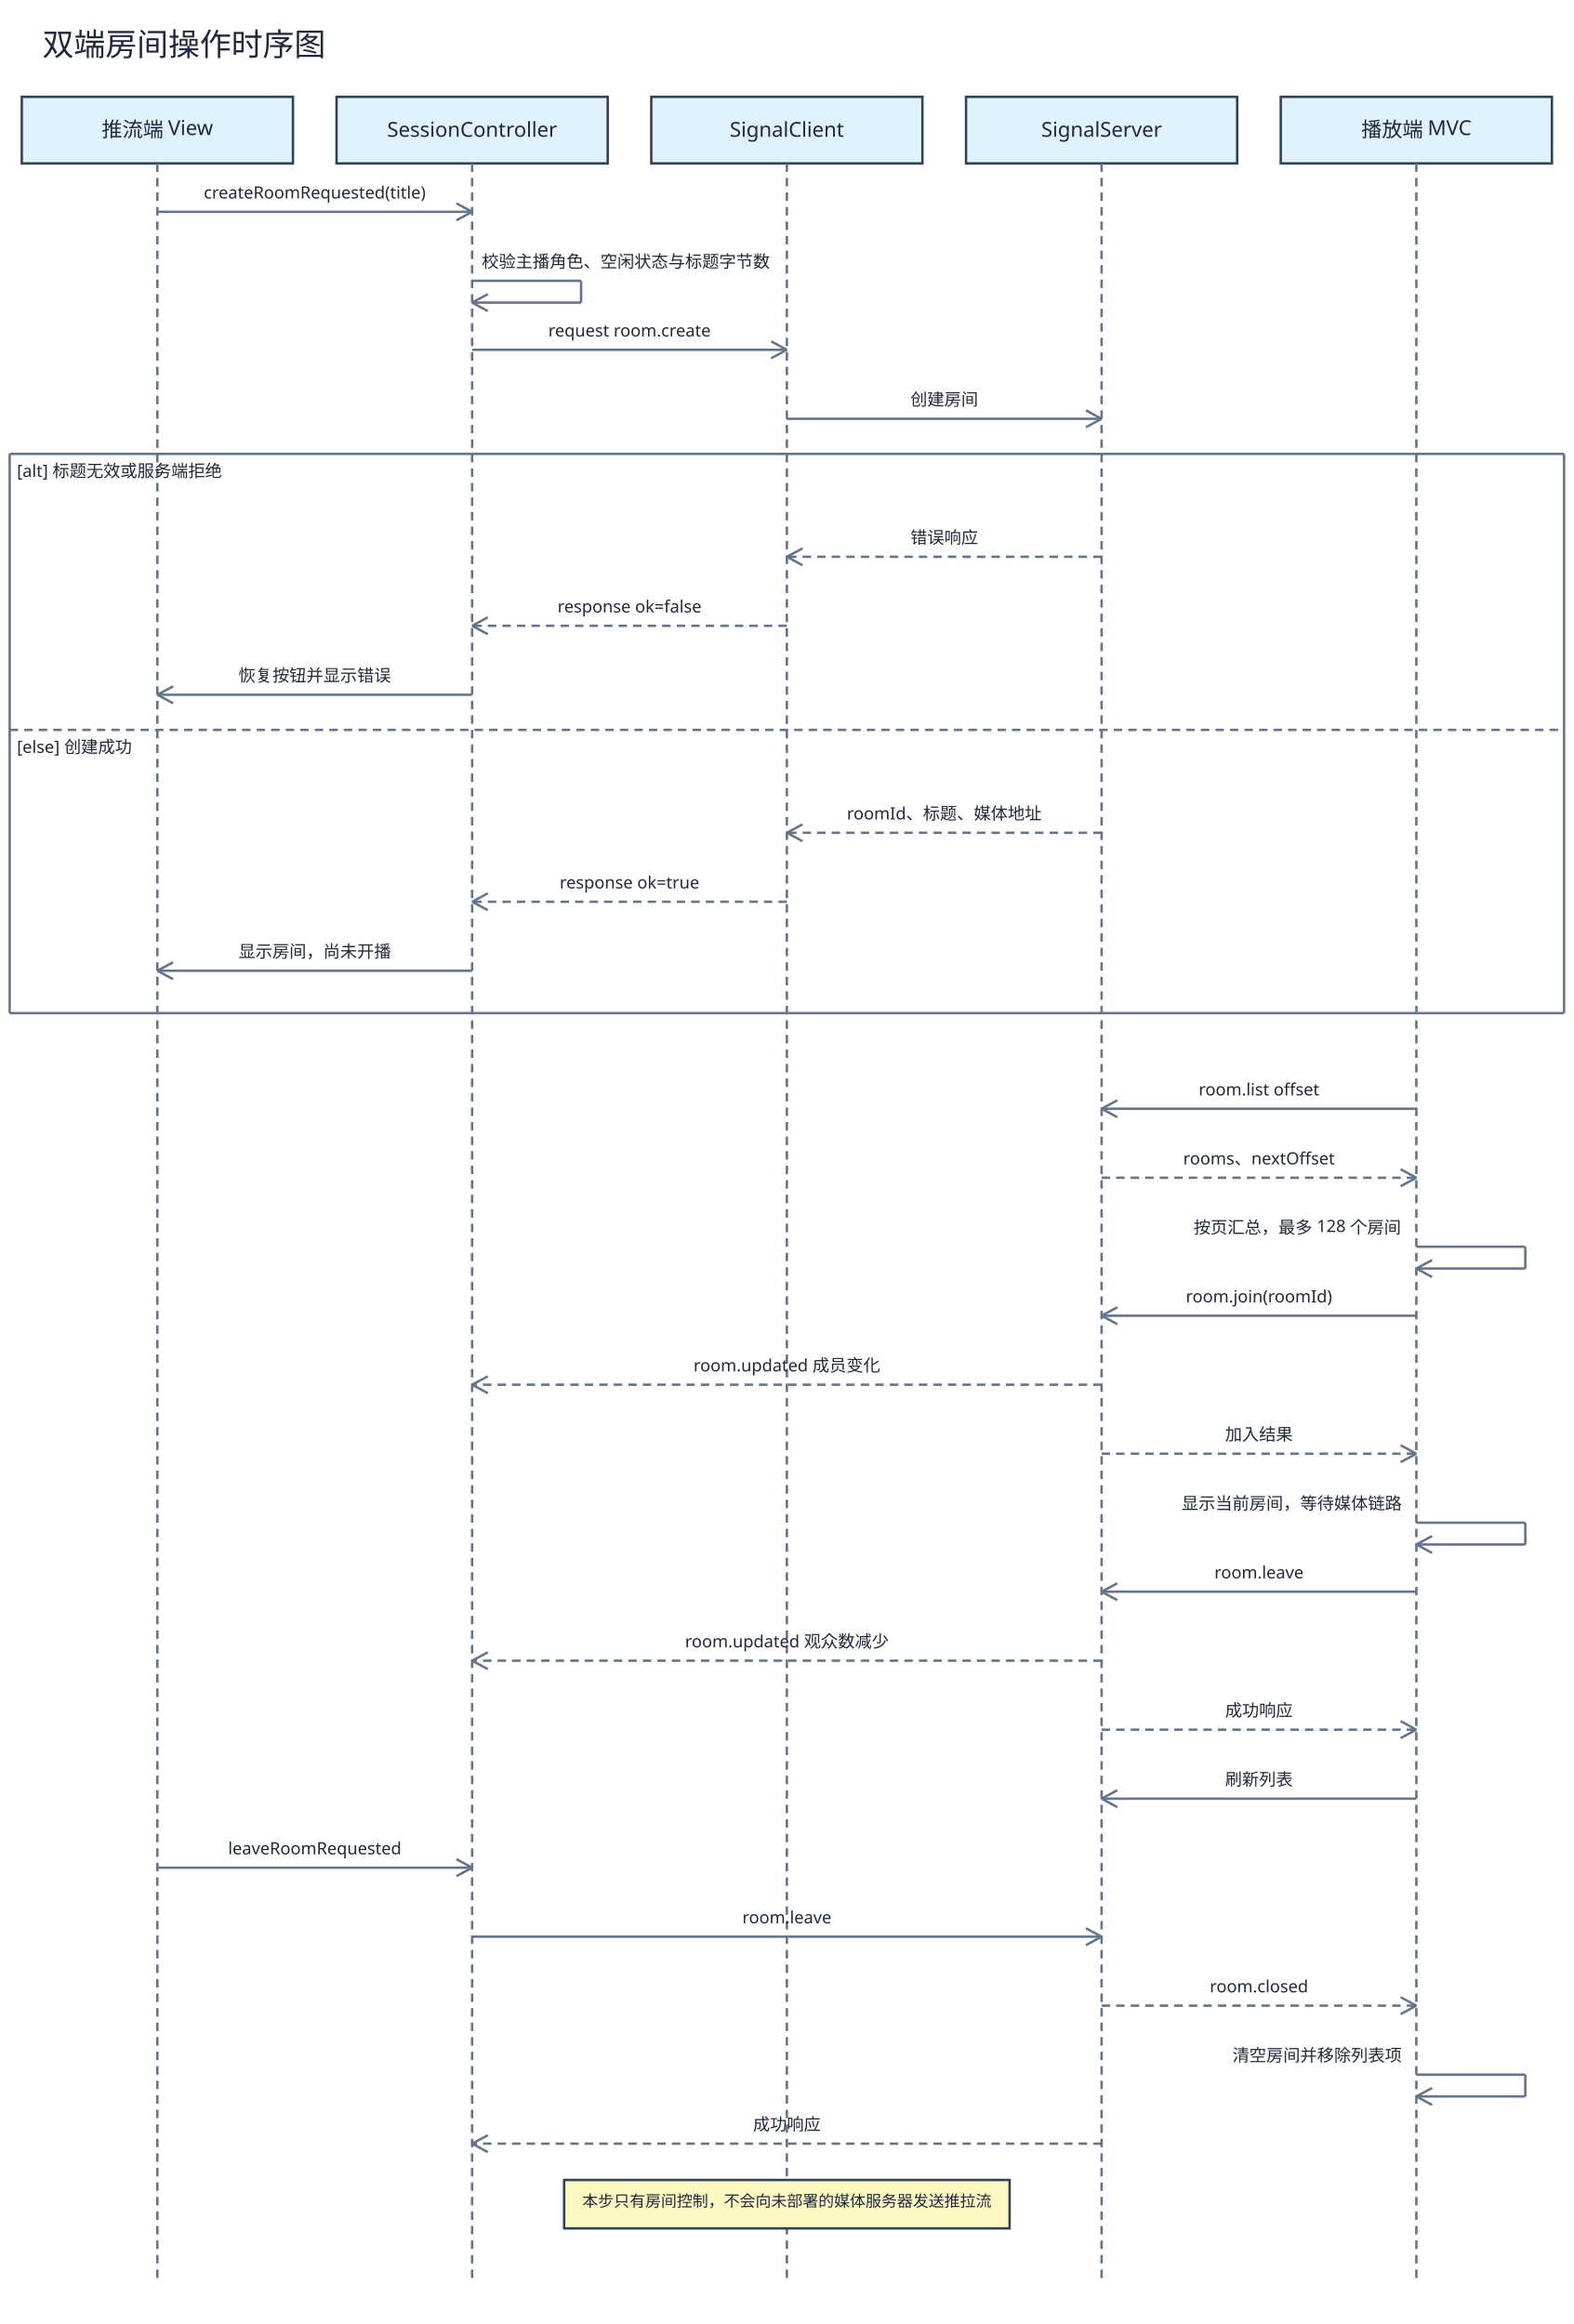
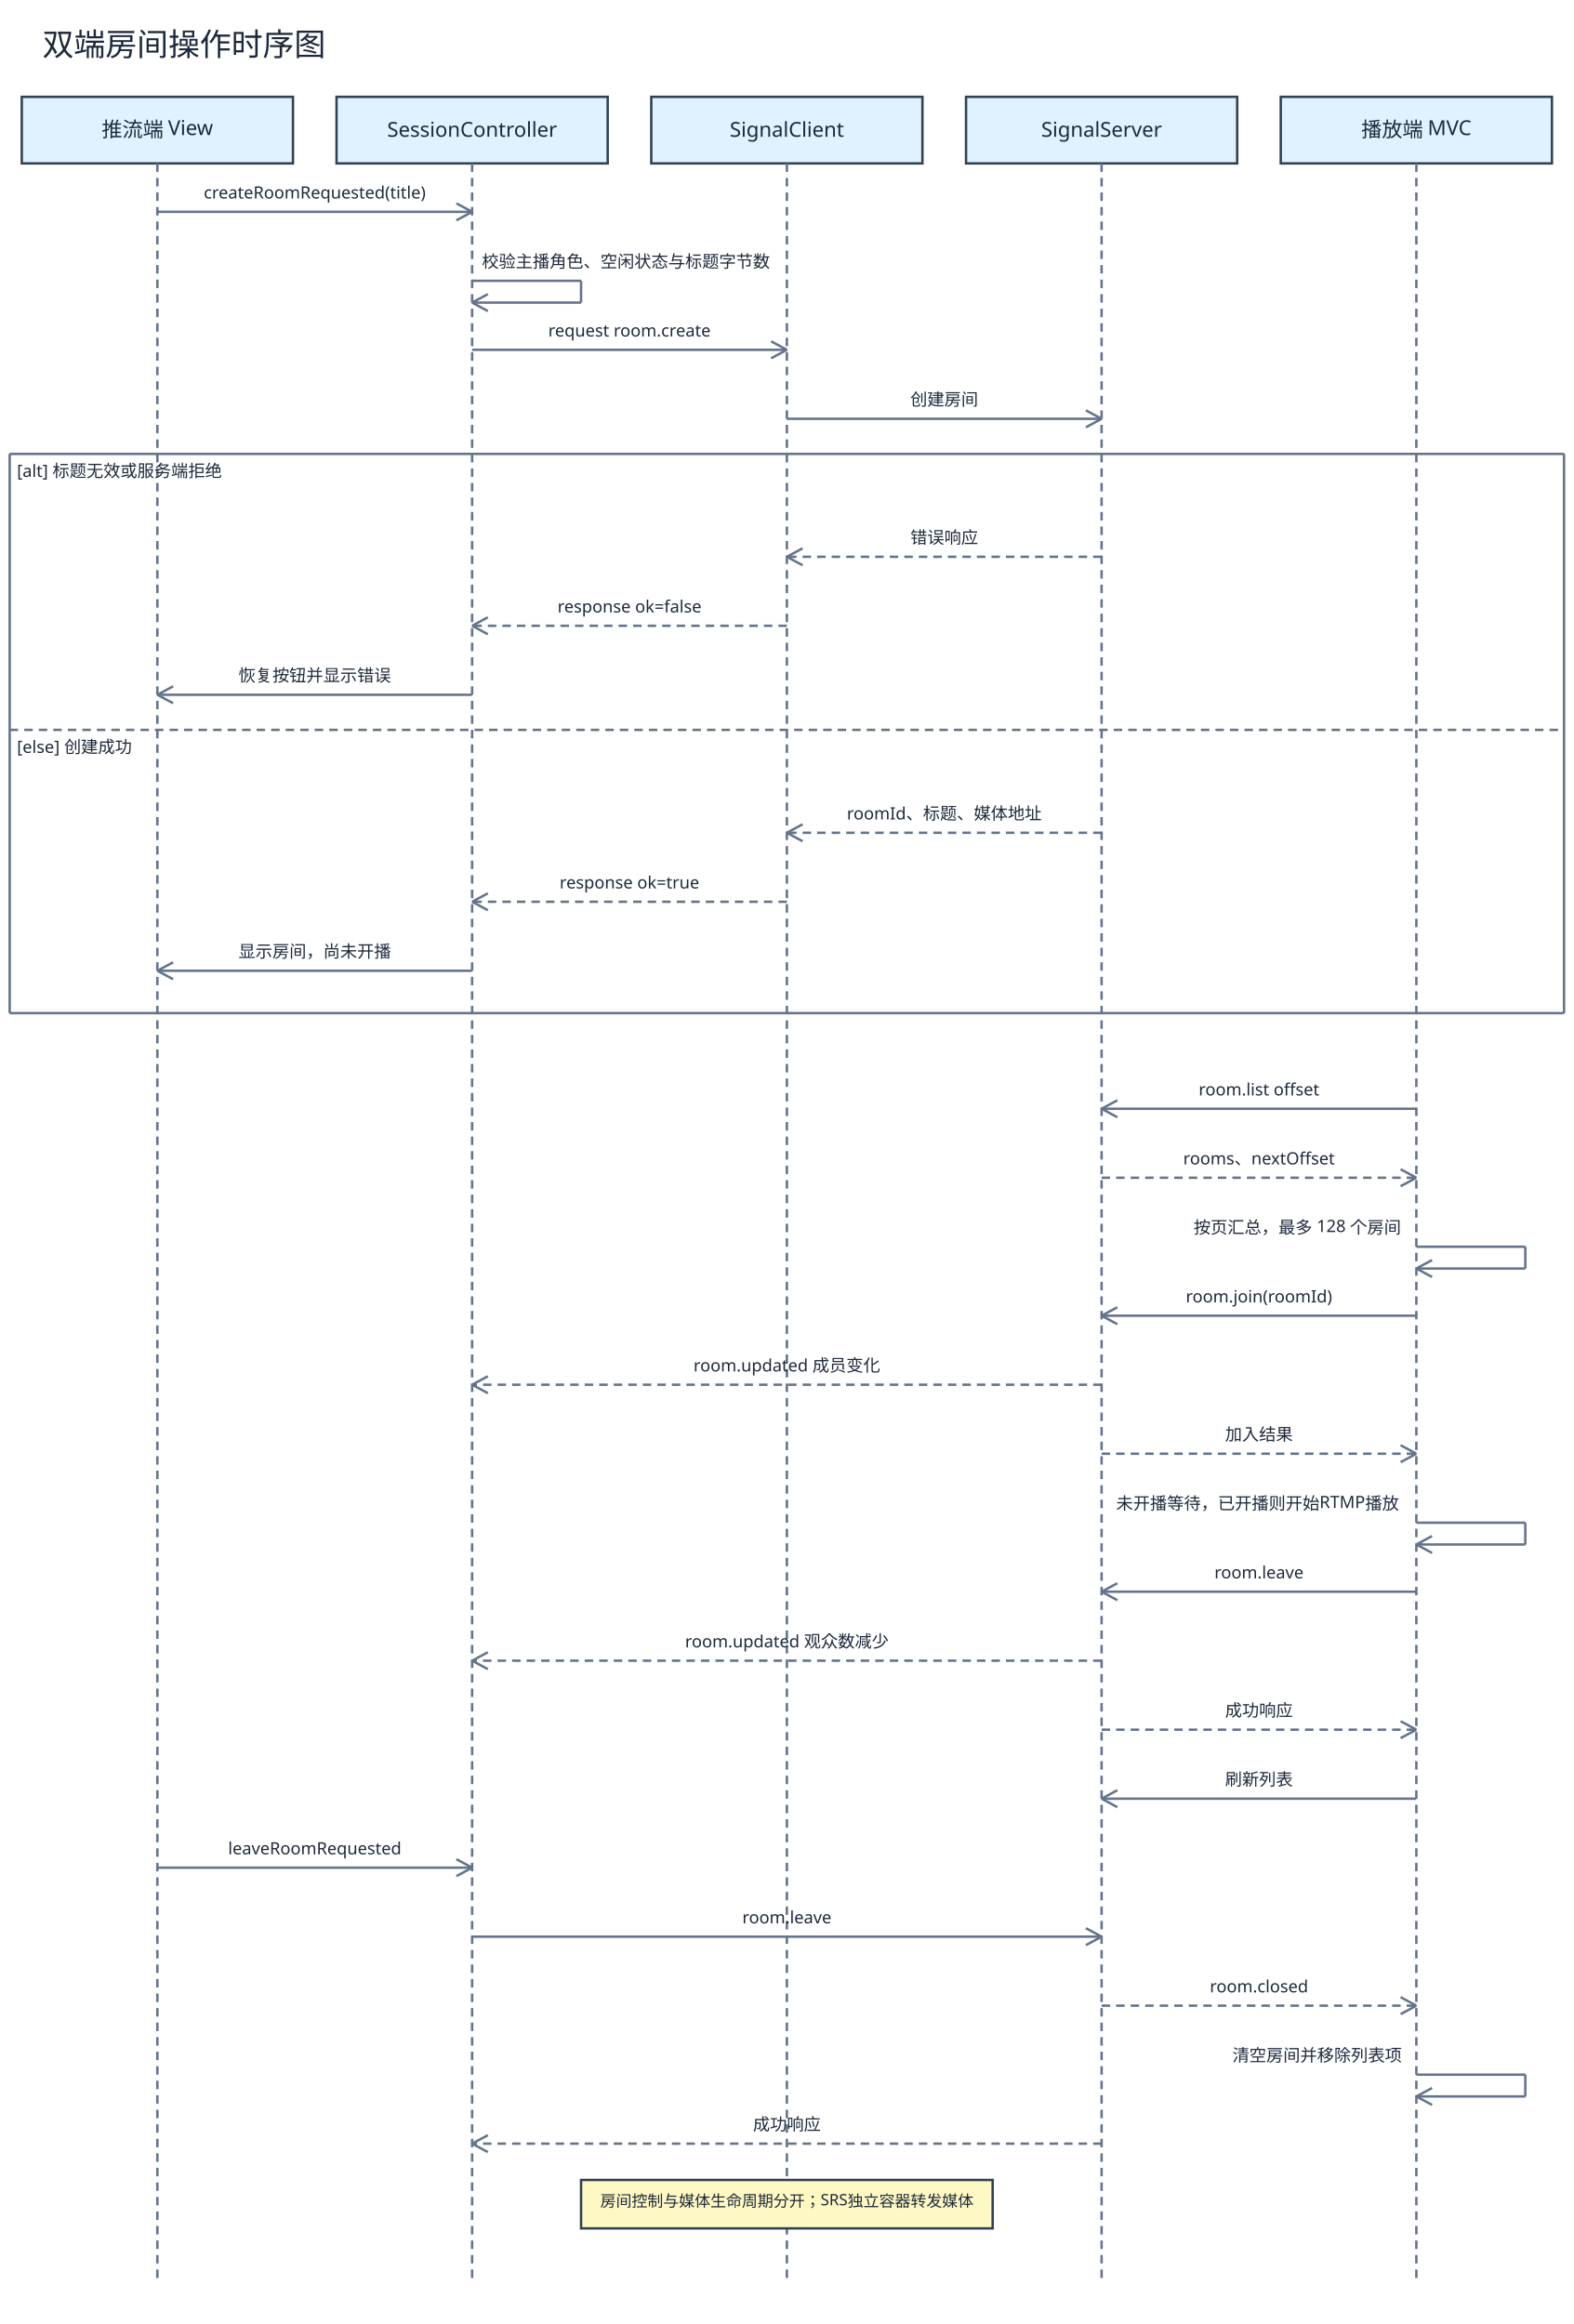
<svg xmlns="http://www.w3.org/2000/svg" width="1300" height="1920" viewBox="0 0 1300 1920">
  <text x="35" y="46" fill="#1e293b" font-family="Microsoft YaHei, sans-serif" font-size="26" text-anchor="start">双端房间操作时序图</text>
  <rect x="18.0" y="80" width="224" height="55" fill="#e0f2fe" stroke="#334155" stroke-width="2" />
  <text x="130.0" y="113" fill="#1e293b" font-family="Microsoft YaHei, sans-serif" font-size="17" text-anchor="middle">推流端 View</text>
  <line x1="130.0" y1="135" x2="130.0" y2="1885" stroke="#64748b" stroke-width="2" stroke-dasharray="7 5" />
  <rect x="278.0" y="80" width="224" height="55" fill="#e0f2fe" stroke="#334155" stroke-width="2" />
  <text x="390.0" y="113" fill="#1e293b" font-family="Microsoft YaHei, sans-serif" font-size="17" text-anchor="middle">SessionController</text>
  <line x1="390.0" y1="135" x2="390.0" y2="1885" stroke="#64748b" stroke-width="2" stroke-dasharray="7 5" />
  <rect x="538.0" y="80" width="224" height="55" fill="#e0f2fe" stroke="#334155" stroke-width="2" />
  <text x="650.0" y="113" fill="#1e293b" font-family="Microsoft YaHei, sans-serif" font-size="17" text-anchor="middle">SignalClient</text>
  <line x1="650.0" y1="135" x2="650.0" y2="1885" stroke="#64748b" stroke-width="2" stroke-dasharray="7 5" />
  <rect x="798.0" y="80" width="224" height="55" fill="#e0f2fe" stroke="#334155" stroke-width="2" />
  <text x="910.0" y="113" fill="#1e293b" font-family="Microsoft YaHei, sans-serif" font-size="17" text-anchor="middle">SignalServer</text>
  <line x1="910.0" y1="135" x2="910.0" y2="1885" stroke="#64748b" stroke-width="2" stroke-dasharray="7 5" />
  <rect x="1058.0" y="80" width="224" height="55" fill="#e0f2fe" stroke="#334155" stroke-width="2" />
  <text x="1170.0" y="113" fill="#1e293b" font-family="Microsoft YaHei, sans-serif" font-size="17" text-anchor="middle">播放端 MVC</text>
  <line x1="1170.0" y1="135" x2="1170.0" y2="1885" stroke="#64748b" stroke-width="2" stroke-dasharray="7 5" />
  <line x1="130.0" y1="175" x2="390.0" y2="175" stroke="#64748b" stroke-width="2" />
  <line x1="390.0" y1="175" x2="377.0" y2="182.0" stroke="#64748b" stroke-width="2" />
  <line x1="390.0" y1="175" x2="377.0" y2="168.0" stroke="#64748b" stroke-width="2" />
  <text x="260.0" y="164" fill="#1e293b" font-family="Microsoft YaHei, sans-serif" font-size="14" text-anchor="middle">createRoomRequested(title)</text>
  <line x1="390.0" y1="232" x2="480.0" y2="232" stroke="#64748b" stroke-width="2" />
  <line x1="480.0" y1="232" x2="480.0" y2="250" stroke="#64748b" stroke-width="2" />
  <line x1="480.0" y1="250" x2="390.0" y2="250" stroke="#64748b" stroke-width="2" />
  <line x1="390.0" y1="250" x2="403.0" y2="243.0" stroke="#64748b" stroke-width="2" />
  <line x1="390.0" y1="250" x2="403.0" y2="257.0" stroke="#64748b" stroke-width="2" />
  <text x="398.0" y="221" fill="#1e293b" font-family="Microsoft YaHei, sans-serif" font-size="14" text-anchor="start">校验主播角色、空闲状态与标题字节数</text>
  <line x1="390.0" y1="289" x2="650.0" y2="289" stroke="#64748b" stroke-width="2" />
  <line x1="650.0" y1="289" x2="637.0" y2="296.0" stroke="#64748b" stroke-width="2" />
  <line x1="650.0" y1="289" x2="637.0" y2="282.0" stroke="#64748b" stroke-width="2" />
  <text x="520.0" y="278" fill="#1e293b" font-family="Microsoft YaHei, sans-serif" font-size="14" text-anchor="middle">request room.create</text>
  <line x1="650.0" y1="346" x2="910.0" y2="346" stroke="#64748b" stroke-width="2" />
  <line x1="910.0" y1="346" x2="897.0" y2="353.0" stroke="#64748b" stroke-width="2" />
  <line x1="910.0" y1="346" x2="897.0" y2="339.0" stroke="#64748b" stroke-width="2" />
  <text x="780.0" y="335" fill="#1e293b" font-family="Microsoft YaHei, sans-serif" font-size="14" text-anchor="middle">创建房间</text>
  <text x="14" y="394" fill="#1e293b" font-family="Microsoft YaHei, sans-serif" font-size="14" text-anchor="start">[alt] 标题无效或服务端拒绝</text>
  <line x1="8" y1="375" x2="1292" y2="375" stroke="#64748b" stroke-width="2" />
  <line x1="910.0" y1="460" x2="650.0" y2="460" stroke="#64748b" stroke-width="2" stroke-dasharray="7 5" />
  <line x1="650.0" y1="460" x2="663.0" y2="453.0" stroke="#64748b" stroke-width="2" />
  <line x1="650.0" y1="460" x2="663.0" y2="467.0" stroke="#64748b" stroke-width="2" />
  <text x="780.0" y="449" fill="#1e293b" font-family="Microsoft YaHei, sans-serif" font-size="14" text-anchor="middle">错误响应</text>
  <line x1="650.0" y1="517" x2="390.0" y2="517" stroke="#64748b" stroke-width="2" stroke-dasharray="7 5" />
  <line x1="390.0" y1="517" x2="403.0" y2="510.0" stroke="#64748b" stroke-width="2" />
  <line x1="390.0" y1="517" x2="403.0" y2="524.0" stroke="#64748b" stroke-width="2" />
  <text x="520.0" y="506" fill="#1e293b" font-family="Microsoft YaHei, sans-serif" font-size="14" text-anchor="middle">response ok=false</text>
  <line x1="390.0" y1="574" x2="130.0" y2="574" stroke="#64748b" stroke-width="2" />
  <line x1="130.0" y1="574" x2="143.0" y2="567.0" stroke="#64748b" stroke-width="2" />
  <line x1="130.0" y1="574" x2="143.0" y2="581.0" stroke="#64748b" stroke-width="2" />
  <text x="260.0" y="563" fill="#1e293b" font-family="Microsoft YaHei, sans-serif" font-size="14" text-anchor="middle">恢复按钮并显示错误</text>
  <line x1="8" y1="603" x2="1292" y2="603" stroke="#64748b" stroke-width="2" stroke-dasharray="7 5" />
  <text x="14" y="622" fill="#1e293b" font-family="Microsoft YaHei, sans-serif" font-size="14" text-anchor="start">[else] 创建成功</text>
  <line x1="910.0" y1="688" x2="650.0" y2="688" stroke="#64748b" stroke-width="2" stroke-dasharray="7 5" />
  <line x1="650.0" y1="688" x2="663.0" y2="681.0" stroke="#64748b" stroke-width="2" />
  <line x1="650.0" y1="688" x2="663.0" y2="695.0" stroke="#64748b" stroke-width="2" />
  <text x="780.0" y="677" fill="#1e293b" font-family="Microsoft YaHei, sans-serif" font-size="14" text-anchor="middle">roomId、标题、媒体地址</text>
  <line x1="650.0" y1="745" x2="390.0" y2="745" stroke="#64748b" stroke-width="2" stroke-dasharray="7 5" />
  <line x1="390.0" y1="745" x2="403.0" y2="738.0" stroke="#64748b" stroke-width="2" />
  <line x1="390.0" y1="745" x2="403.0" y2="752.0" stroke="#64748b" stroke-width="2" />
  <text x="520.0" y="734" fill="#1e293b" font-family="Microsoft YaHei, sans-serif" font-size="14" text-anchor="middle">response ok=true</text>
  <line x1="390.0" y1="802" x2="130.0" y2="802" stroke="#64748b" stroke-width="2" />
  <line x1="130.0" y1="802" x2="143.0" y2="795.0" stroke="#64748b" stroke-width="2" />
  <line x1="130.0" y1="802" x2="143.0" y2="809.0" stroke="#64748b" stroke-width="2" />
  <text x="260.0" y="791" fill="#1e293b" font-family="Microsoft YaHei, sans-serif" font-size="14" text-anchor="middle">显示房间，尚未开播</text>
  <line x1="8" y1="375" x2="8" y2="837" stroke="#64748b" stroke-width="2" />
  <line x1="1292" y1="375" x2="1292" y2="837" stroke="#64748b" stroke-width="2" />
  <line x1="8" y1="837" x2="1292" y2="837" stroke="#64748b" stroke-width="2" />
  <line x1="1170.0" y1="916" x2="910.0" y2="916" stroke="#64748b" stroke-width="2" />
  <line x1="910.0" y1="916" x2="923.0" y2="909.0" stroke="#64748b" stroke-width="2" />
  <line x1="910.0" y1="916" x2="923.0" y2="923.0" stroke="#64748b" stroke-width="2" />
  <text x="1040.0" y="905" fill="#1e293b" font-family="Microsoft YaHei, sans-serif" font-size="14" text-anchor="middle">room.list offset</text>
  <line x1="910.0" y1="973" x2="1170.0" y2="973" stroke="#64748b" stroke-width="2" stroke-dasharray="7 5" />
  <line x1="1170.0" y1="973" x2="1157.0" y2="980.0" stroke="#64748b" stroke-width="2" />
  <line x1="1170.0" y1="973" x2="1157.0" y2="966.0" stroke="#64748b" stroke-width="2" />
  <text x="1040.0" y="962" fill="#1e293b" font-family="Microsoft YaHei, sans-serif" font-size="14" text-anchor="middle">rooms、nextOffset</text>
  <line x1="1170.0" y1="1030" x2="1260.0" y2="1030" stroke="#64748b" stroke-width="2" />
  <line x1="1260.0" y1="1030" x2="1260.0" y2="1048" stroke="#64748b" stroke-width="2" />
  <line x1="1260.0" y1="1048" x2="1170.0" y2="1048" stroke="#64748b" stroke-width="2" />
  <line x1="1170.0" y1="1048" x2="1183.0" y2="1041.0" stroke="#64748b" stroke-width="2" />
  <line x1="1170.0" y1="1048" x2="1183.0" y2="1055.0" stroke="#64748b" stroke-width="2" />
  <text x="986.0" y="1019" fill="#1e293b" font-family="Microsoft YaHei, sans-serif" font-size="14" text-anchor="start">按页汇总，最多 128 个房间</text>
  <line x1="1170.0" y1="1087" x2="910.0" y2="1087" stroke="#64748b" stroke-width="2" />
  <line x1="910.0" y1="1087" x2="923.0" y2="1080.0" stroke="#64748b" stroke-width="2" />
  <line x1="910.0" y1="1087" x2="923.0" y2="1094.0" stroke="#64748b" stroke-width="2" />
  <text x="1040.0" y="1076" fill="#1e293b" font-family="Microsoft YaHei, sans-serif" font-size="14" text-anchor="middle">room.join(roomId)</text>
  <line x1="910.0" y1="1144" x2="390.0" y2="1144" stroke="#64748b" stroke-width="2" stroke-dasharray="7 5" />
  <line x1="390.0" y1="1144" x2="403.0" y2="1137.0" stroke="#64748b" stroke-width="2" />
  <line x1="390.0" y1="1144" x2="403.0" y2="1151.0" stroke="#64748b" stroke-width="2" />
  <text x="650.0" y="1133" fill="#1e293b" font-family="Microsoft YaHei, sans-serif" font-size="14" text-anchor="middle">room.updated 成员变化</text>
  <line x1="910.0" y1="1201" x2="1170.0" y2="1201" stroke="#64748b" stroke-width="2" stroke-dasharray="7 5" />
  <line x1="1170.0" y1="1201" x2="1157.0" y2="1208.0" stroke="#64748b" stroke-width="2" />
  <line x1="1170.0" y1="1201" x2="1157.0" y2="1194.0" stroke="#64748b" stroke-width="2" />
  <text x="1040.0" y="1190" fill="#1e293b" font-family="Microsoft YaHei, sans-serif" font-size="14" text-anchor="middle">加入结果</text>
  <line x1="1170.0" y1="1258" x2="1260.0" y2="1258" stroke="#64748b" stroke-width="2" />
  <line x1="1260.0" y1="1258" x2="1260.0" y2="1276" stroke="#64748b" stroke-width="2" />
  <line x1="1260.0" y1="1276" x2="1170.0" y2="1276" stroke="#64748b" stroke-width="2" />
  <line x1="1170.0" y1="1276" x2="1183.0" y2="1269.0" stroke="#64748b" stroke-width="2" />
  <line x1="1170.0" y1="1276" x2="1183.0" y2="1283.0" stroke="#64748b" stroke-width="2" />
-   <text x="976.0" y="1247" fill="#1e293b" font-family="Microsoft YaHei, sans-serif" font-size="14" text-anchor="start">显示当前房间，等待媒体链路</text>
+   <text x="922.0" y="1247" fill="#1e293b" font-family="Microsoft YaHei, sans-serif" font-size="14" text-anchor="start">未开播等待，已开播则开始RTMP播放</text>
  <line x1="1170.0" y1="1315" x2="910.0" y2="1315" stroke="#64748b" stroke-width="2" />
  <line x1="910.0" y1="1315" x2="923.0" y2="1308.0" stroke="#64748b" stroke-width="2" />
  <line x1="910.0" y1="1315" x2="923.0" y2="1322.0" stroke="#64748b" stroke-width="2" />
  <text x="1040.0" y="1304" fill="#1e293b" font-family="Microsoft YaHei, sans-serif" font-size="14" text-anchor="middle">room.leave</text>
  <line x1="910.0" y1="1372" x2="390.0" y2="1372" stroke="#64748b" stroke-width="2" stroke-dasharray="7 5" />
  <line x1="390.0" y1="1372" x2="403.0" y2="1365.0" stroke="#64748b" stroke-width="2" />
  <line x1="390.0" y1="1372" x2="403.0" y2="1379.0" stroke="#64748b" stroke-width="2" />
  <text x="650.0" y="1361" fill="#1e293b" font-family="Microsoft YaHei, sans-serif" font-size="14" text-anchor="middle">room.updated 观众数减少</text>
  <line x1="910.0" y1="1429" x2="1170.0" y2="1429" stroke="#64748b" stroke-width="2" stroke-dasharray="7 5" />
  <line x1="1170.0" y1="1429" x2="1157.0" y2="1436.0" stroke="#64748b" stroke-width="2" />
  <line x1="1170.0" y1="1429" x2="1157.0" y2="1422.0" stroke="#64748b" stroke-width="2" />
  <text x="1040.0" y="1418" fill="#1e293b" font-family="Microsoft YaHei, sans-serif" font-size="14" text-anchor="middle">成功响应</text>
  <line x1="1170.0" y1="1486" x2="910.0" y2="1486" stroke="#64748b" stroke-width="2" />
  <line x1="910.0" y1="1486" x2="923.0" y2="1479.0" stroke="#64748b" stroke-width="2" />
  <line x1="910.0" y1="1486" x2="923.0" y2="1493.0" stroke="#64748b" stroke-width="2" />
  <text x="1040.0" y="1475" fill="#1e293b" font-family="Microsoft YaHei, sans-serif" font-size="14" text-anchor="middle">刷新列表</text>
  <line x1="130.0" y1="1543" x2="390.0" y2="1543" stroke="#64748b" stroke-width="2" />
  <line x1="390.0" y1="1543" x2="377.0" y2="1550.0" stroke="#64748b" stroke-width="2" />
  <line x1="390.0" y1="1543" x2="377.0" y2="1536.0" stroke="#64748b" stroke-width="2" />
  <text x="260.0" y="1532" fill="#1e293b" font-family="Microsoft YaHei, sans-serif" font-size="14" text-anchor="middle">leaveRoomRequested</text>
  <line x1="390.0" y1="1600" x2="910.0" y2="1600" stroke="#64748b" stroke-width="2" />
  <line x1="910.0" y1="1600" x2="897.0" y2="1607.0" stroke="#64748b" stroke-width="2" />
  <line x1="910.0" y1="1600" x2="897.0" y2="1593.0" stroke="#64748b" stroke-width="2" />
  <text x="650.0" y="1589" fill="#1e293b" font-family="Microsoft YaHei, sans-serif" font-size="14" text-anchor="middle">room.leave</text>
  <line x1="910.0" y1="1657" x2="1170.0" y2="1657" stroke="#64748b" stroke-width="2" stroke-dasharray="7 5" />
  <line x1="1170.0" y1="1657" x2="1157.0" y2="1664.0" stroke="#64748b" stroke-width="2" />
  <line x1="1170.0" y1="1657" x2="1157.0" y2="1650.0" stroke="#64748b" stroke-width="2" />
  <text x="1040.0" y="1646" fill="#1e293b" font-family="Microsoft YaHei, sans-serif" font-size="14" text-anchor="middle">room.closed</text>
  <line x1="1170.0" y1="1714" x2="1260.0" y2="1714" stroke="#64748b" stroke-width="2" />
  <line x1="1260.0" y1="1714" x2="1260.0" y2="1732" stroke="#64748b" stroke-width="2" />
  <line x1="1260.0" y1="1732" x2="1170.0" y2="1732" stroke="#64748b" stroke-width="2" />
  <line x1="1170.0" y1="1732" x2="1183.0" y2="1725.0" stroke="#64748b" stroke-width="2" />
  <line x1="1170.0" y1="1732" x2="1183.0" y2="1739.0" stroke="#64748b" stroke-width="2" />
  <text x="1018.0" y="1703" fill="#1e293b" font-family="Microsoft YaHei, sans-serif" font-size="14" text-anchor="start">清空房间并移除列表项</text>
  <line x1="910.0" y1="1771" x2="390.0" y2="1771" stroke="#64748b" stroke-width="2" stroke-dasharray="7 5" />
  <line x1="390.0" y1="1771" x2="403.0" y2="1764.0" stroke="#64748b" stroke-width="2" />
  <line x1="390.0" y1="1771" x2="403.0" y2="1778.0" stroke="#64748b" stroke-width="2" />
  <text x="650.0" y="1760" fill="#1e293b" font-family="Microsoft YaHei, sans-serif" font-size="14" text-anchor="middle">成功响应</text>
-   <rect x="466.0" y="1801" width="368.0" height="40" fill="#fef9c3" stroke="#334155" stroke-width="2" />
-   <text x="650.0" y="1823" fill="#1e293b" font-family="Microsoft YaHei, sans-serif" font-size="13" text-anchor="middle">本步只有房间控制，不会向未部署的媒体服务器发送推拉流</text>
+   <rect x="480.0" y="1801" width="340.0" height="40" fill="#fef9c3" stroke="#334155" stroke-width="2" />
+   <text x="650.0" y="1823" fill="#1e293b" font-family="Microsoft YaHei, sans-serif" font-size="13" text-anchor="middle">房间控制与媒体生命周期分开；SRS独立容器转发媒体</text>
</svg>
